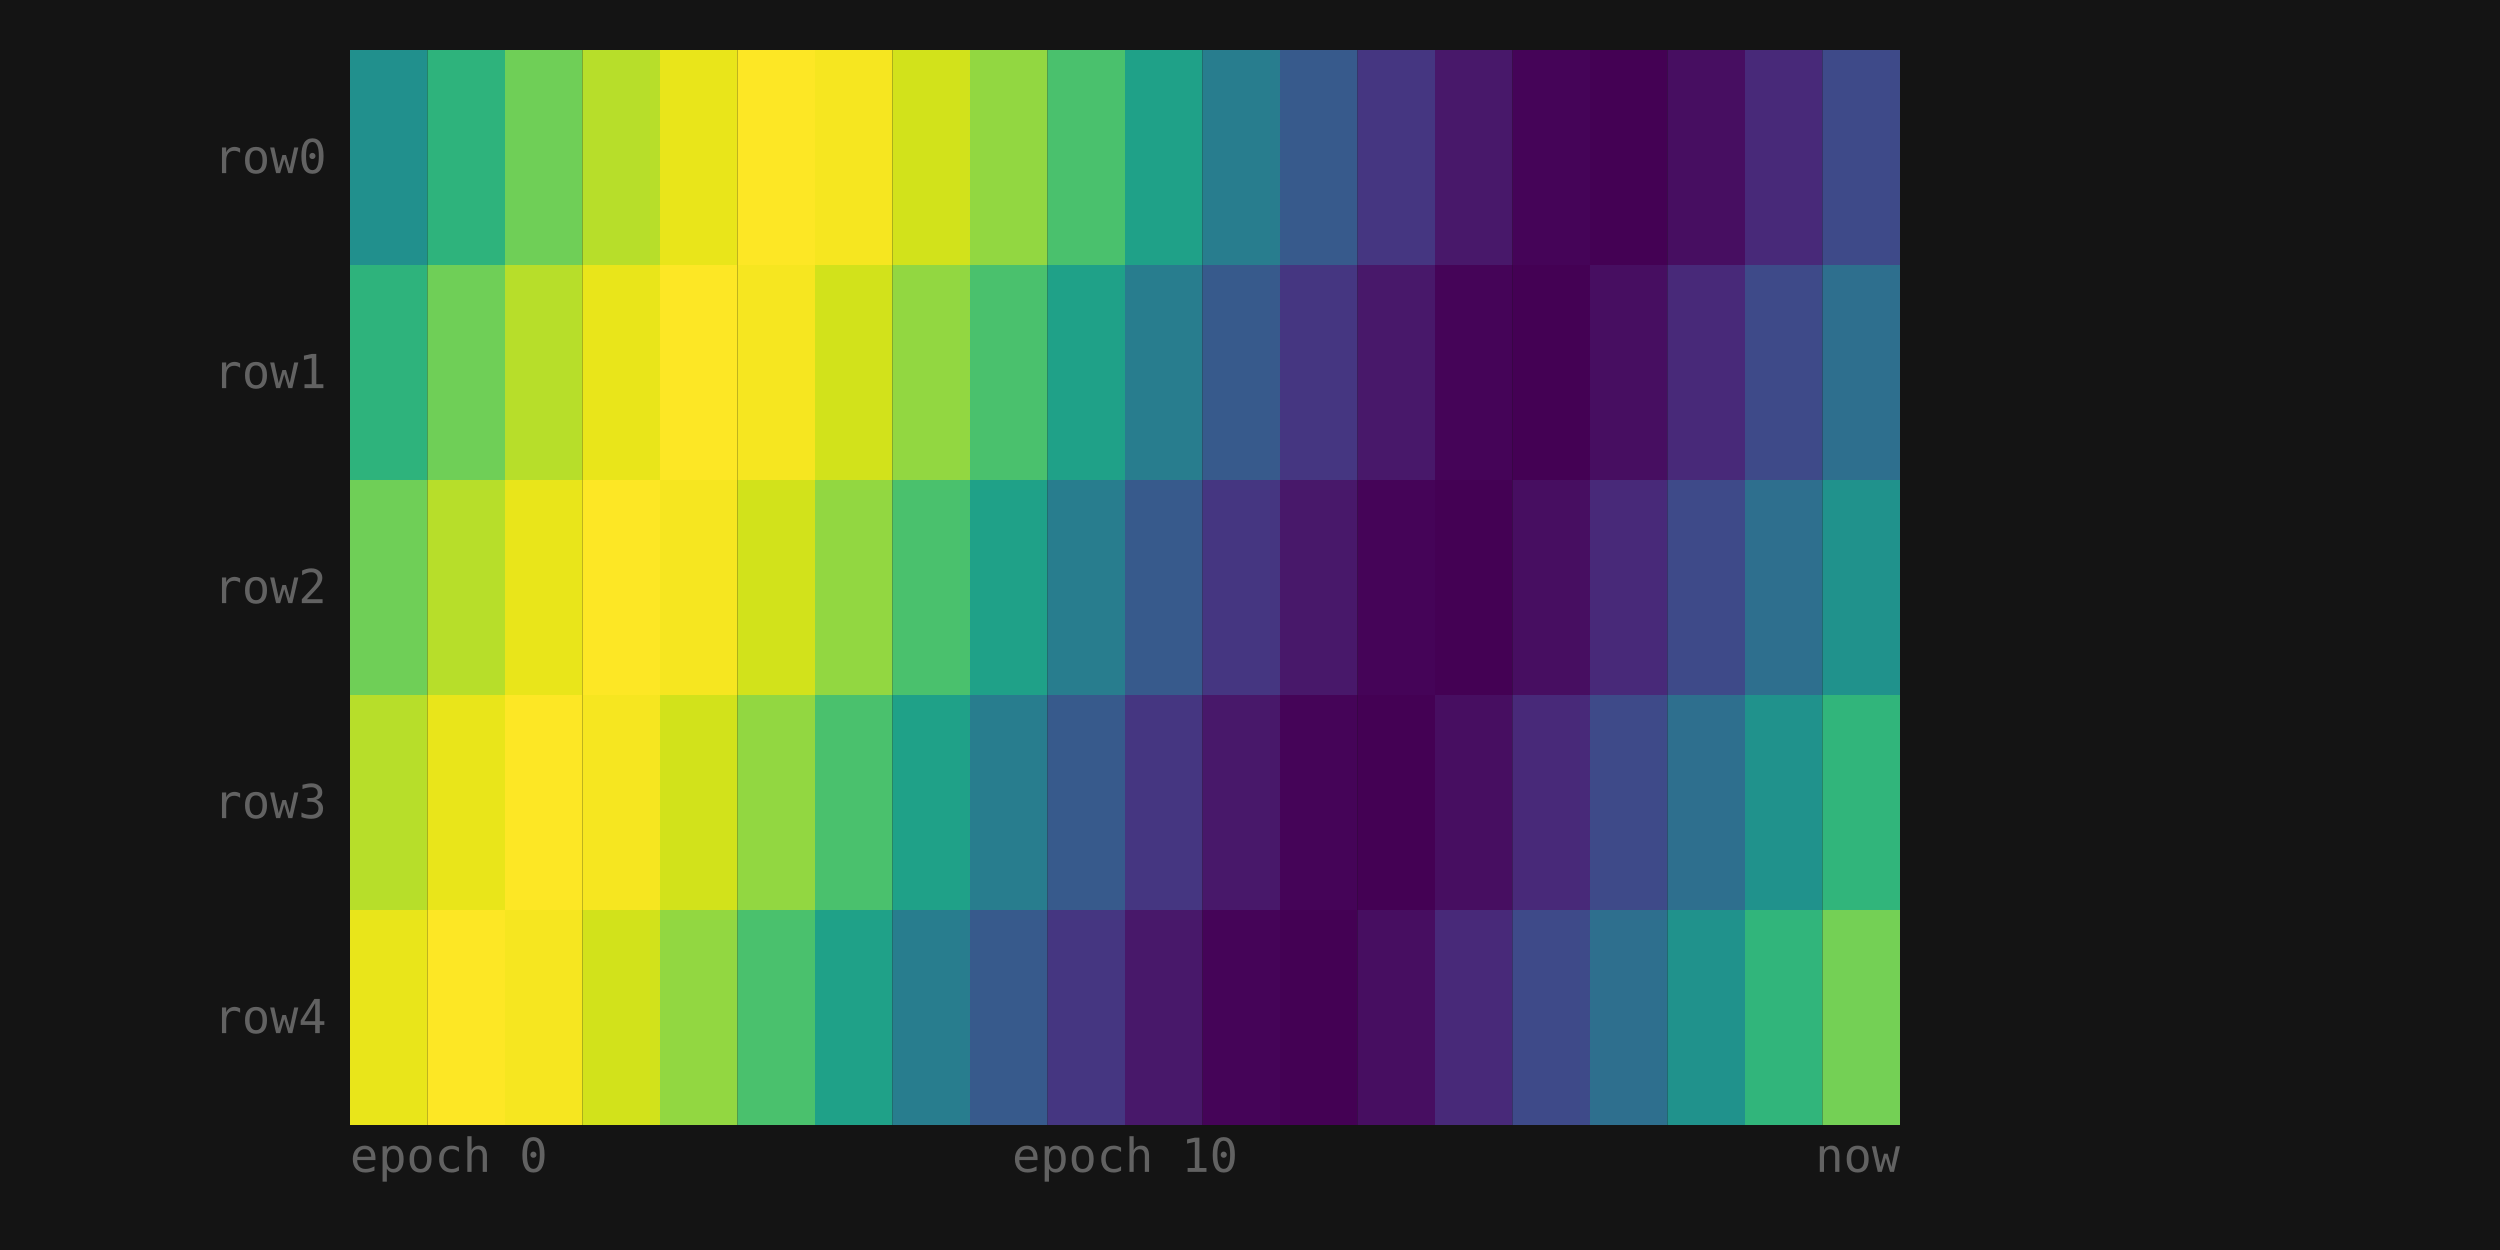
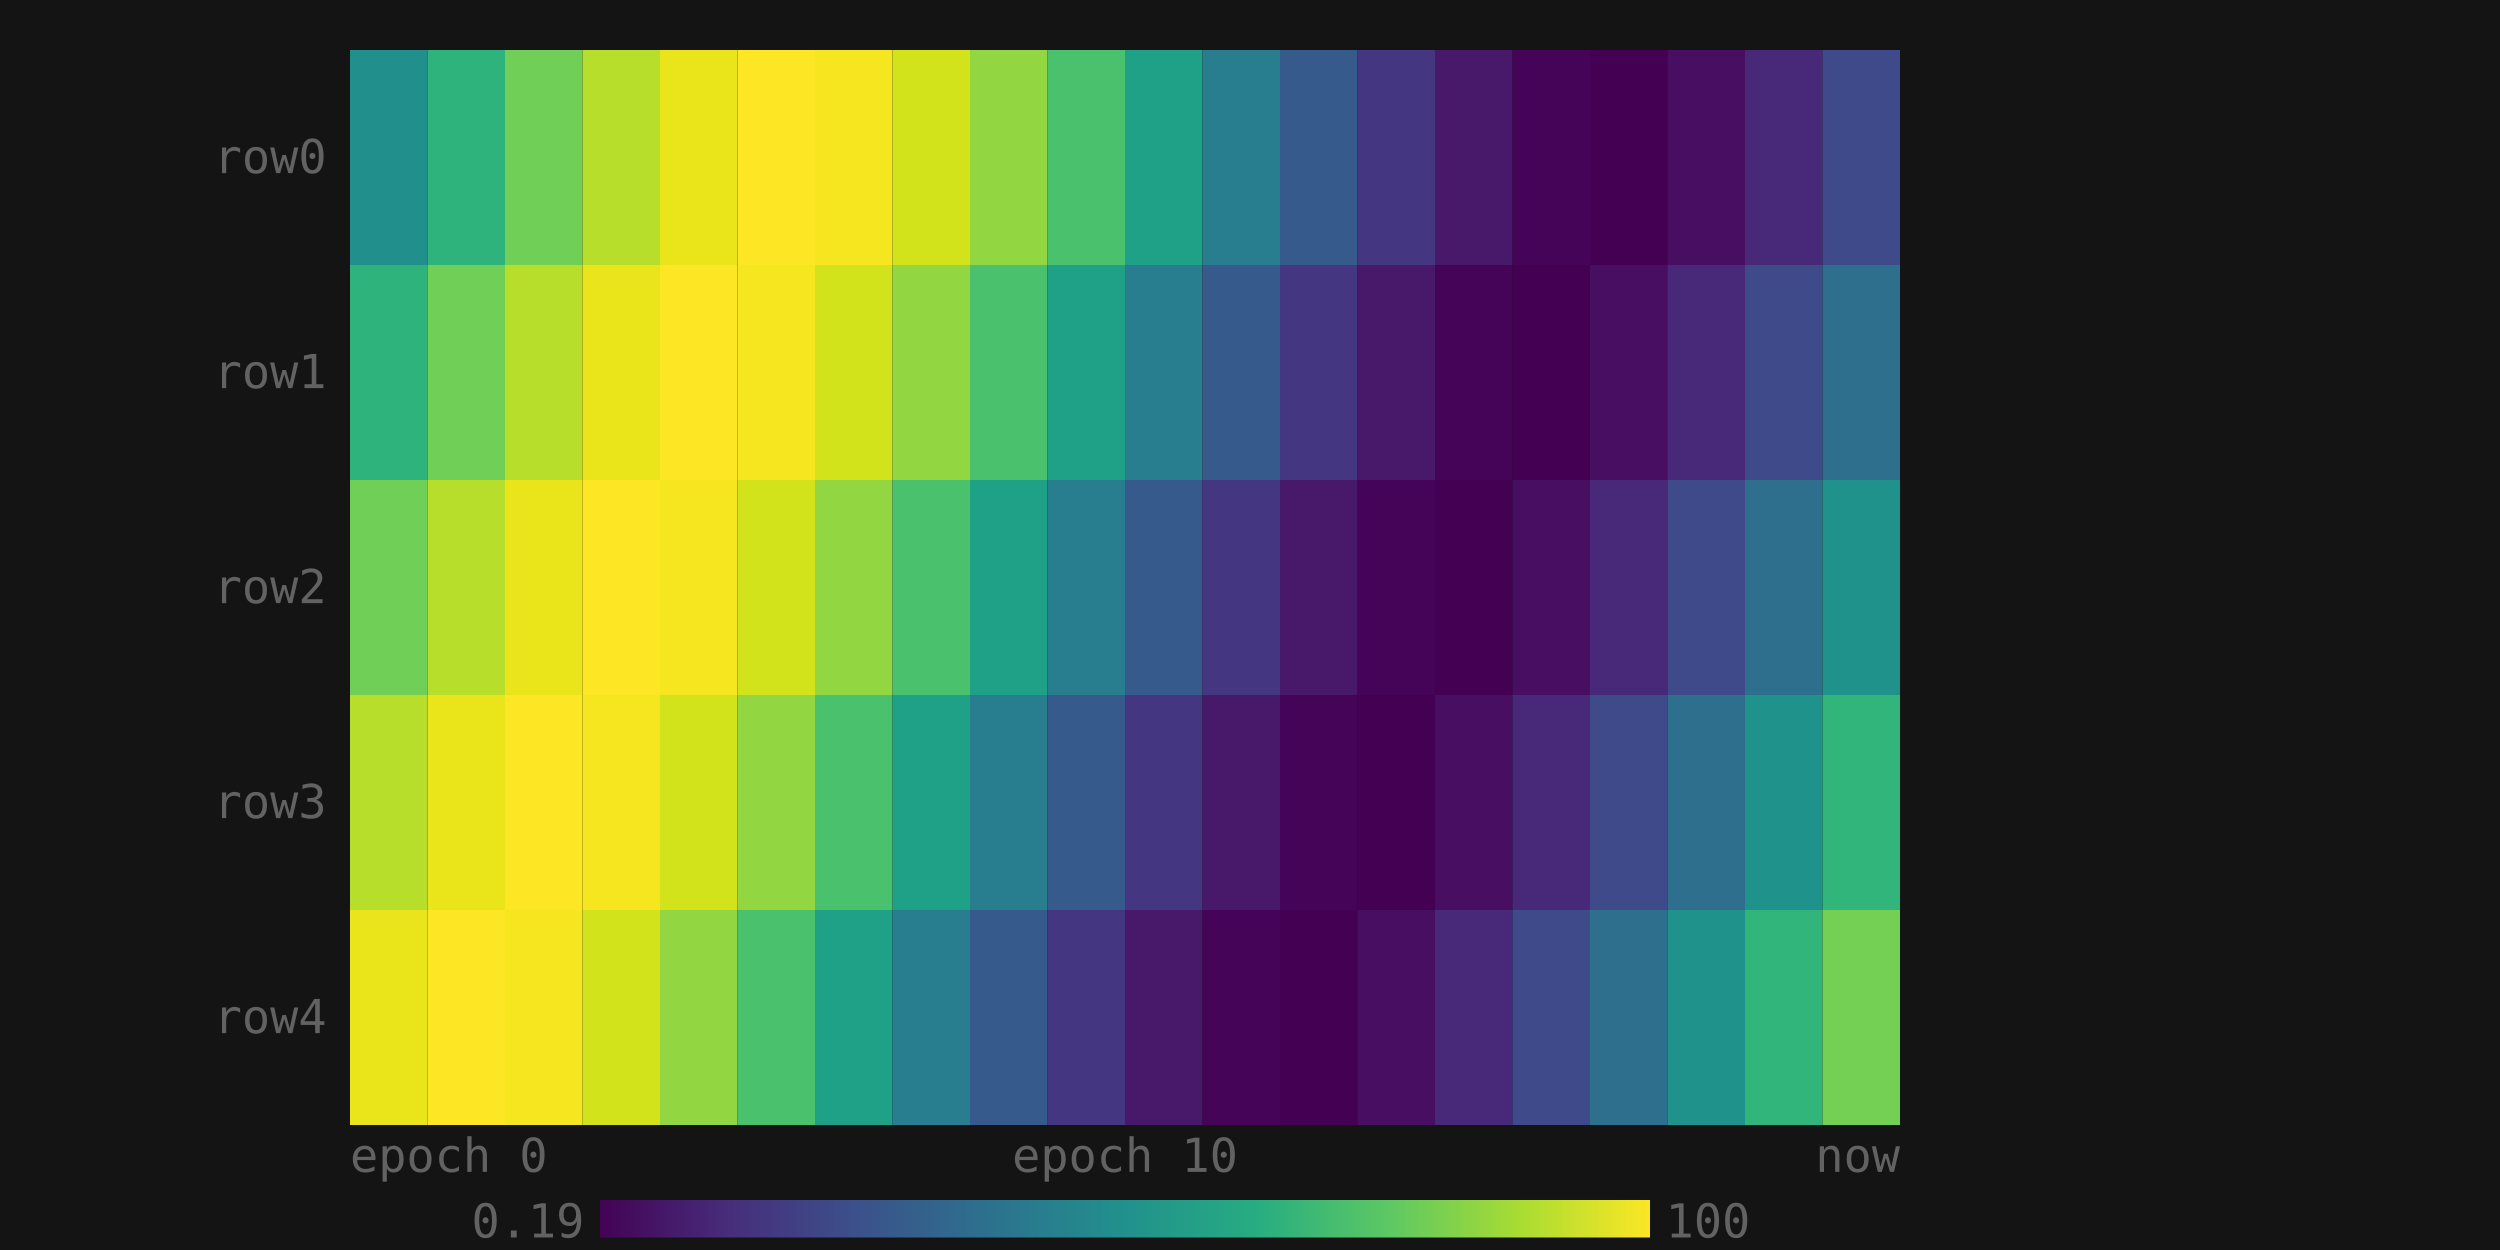
<svg xmlns="http://www.w3.org/2000/svg" viewBox="0 0 640 320" width="640" height="320">
  <rect width="100%" height="100%" fill="#141414" />
  <text x="89.6" y="300" text-anchor="start" font-size="12" font-family="monospace" fill="#626262">epoch 0</text>
  <text x="288" y="300" text-anchor="middle" font-size="12" font-family="monospace" fill="#626262">epoch 10</text>
  <text x="486.4" y="300" text-anchor="end" font-size="12" font-family="monospace" fill="#626262">now</text>
+   <text x="149.6" y="316.8" text-anchor="end" font-size="12" font-family="monospace" fill="#626262">0.19</text>
+   <defs>
+     <linearGradient id="rsvgb" x1="0" y1="0" x2="1" y2="0">
+       <stop offset="0" stop-color="#440154" />
+       <stop offset="0.125" stop-color="#472d7b" />
+       <stop offset="0.25" stop-color="#3b528b" />
+       <stop offset="0.375" stop-color="#2c728e" />
+       <stop offset="0.5" stop-color="#21918d" />
+       <stop offset="0.625" stop-color="#27ad81" />
+       <stop offset="0.75" stop-color="#5dc863" />
+       <stop offset="0.875" stop-color="#aadc32" />
+       <stop offset="1" stop-color="#fde725" />
+     </linearGradient>
+   </defs>
+   <rect x="153.6" y="307.2" width="268.8" height="9.6" fill="url(#rsvgb)" />
+   <text x="426.4" y="316.8" text-anchor="start" font-size="12" font-family="monospace" fill="#626262">100</text>
  <clipPath id="isvgb-0">
    <rect x="0" y="28.32" width="83.6" height="24" />
  </clipPath>
  <text x="83.6" y="44.32" text-anchor="end" clip-path="url(#isvgb-0)" font-size="12" font-family="monospace" fill="#626262">row0</text>
  <clipPath id="isvgb-1">
    <rect x="0" y="83.36" width="83.6" height="24" />
  </clipPath>
  <text x="83.6" y="99.36" text-anchor="end" clip-path="url(#isvgb-1)" font-size="12" font-family="monospace" fill="#626262">row1</text>
  <clipPath id="isvgb-2">
    <rect x="0" y="138.4" width="83.6" height="24" />
  </clipPath>
  <text x="83.6" y="154.4" text-anchor="end" clip-path="url(#isvgb-2)" font-size="12" font-family="monospace" fill="#626262">row2</text>
  <clipPath id="isvgb-3">
    <rect x="0" y="193.44" width="83.6" height="24" />
  </clipPath>
  <text x="83.6" y="209.44" text-anchor="end" clip-path="url(#isvgb-3)" font-size="12" font-family="monospace" fill="#626262">row3</text>
  <clipPath id="isvgb-4">
    <rect x="0" y="248.48" width="83.6" height="24" />
  </clipPath>
  <text x="83.6" y="264.48" text-anchor="end" clip-path="url(#isvgb-4)" font-size="12" font-family="monospace" fill="#626262">row4</text>
  <rect x="89.6" y="12.8" width="19.84" height="55.04" fill="#21908d" />
  <rect x="109.44" y="12.8" width="19.84" height="55.04" fill="#2eb37c" />
  <rect x="129.28" y="12.8" width="19.84" height="55.04" fill="#6fcf57" />
  <rect x="149.12" y="12.8" width="19.84" height="55.04" fill="#b7de2a" />
  <rect x="168.96" y="12.8" width="19.84" height="55.04" fill="#e9e51a" />
  <rect x="188.8" y="12.8" width="19.84" height="55.04" fill="#fde725" />
  <rect x="208.64" y="12.8" width="19.84" height="55.04" fill="#f6e620" />
  <rect x="228.48" y="12.8" width="19.84" height="55.04" fill="#d2e21b" />
  <rect x="248.32" y="12.8" width="19.84" height="55.04" fill="#92d741" />
  <rect x="268.16" y="12.8" width="19.84" height="55.04" fill="#4ac16d" />
  <rect x="288" y="12.8" width="19.84" height="55.04" fill="#1fa188" />
  <rect x="307.84" y="12.8" width="19.84" height="55.04" fill="#287d8e" />
  <rect x="327.68" y="12.8" width="19.84" height="55.04" fill="#375a8c" />
  <rect x="347.52" y="12.8" width="19.84" height="55.04" fill="#453681" />
  <rect x="367.36" y="12.8" width="19.84" height="55.04" fill="#48186a" />
  <rect x="387.2" y="12.8" width="19.84" height="55.04" fill="#450458" />
  <rect x="407.04" y="12.8" width="19.84" height="55.04" fill="#440154" />
  <rect x="426.88" y="12.8" width="19.84" height="55.04" fill="#470e61" />
  <rect x="446.72" y="12.8" width="19.84" height="55.04" fill="#482979" />
  <rect x="466.56" y="12.8" width="19.84" height="55.04" fill="#3e4a89" />
  <rect x="89.6" y="67.84" width="19.84" height="55.04" fill="#2eb37c" />
  <rect x="109.44" y="67.84" width="19.84" height="55.04" fill="#6fcf57" />
  <rect x="129.28" y="67.84" width="19.84" height="55.04" fill="#b7de2a" />
  <rect x="149.12" y="67.84" width="19.84" height="55.04" fill="#e9e51a" />
  <rect x="168.96" y="67.84" width="19.84" height="55.04" fill="#fde725" />
  <rect x="188.8" y="67.84" width="19.84" height="55.04" fill="#f6e620" />
  <rect x="208.64" y="67.84" width="19.84" height="55.04" fill="#d2e21b" />
  <rect x="228.48" y="67.84" width="19.84" height="55.04" fill="#92d741" />
  <rect x="248.32" y="67.84" width="19.84" height="55.04" fill="#4ac16d" />
  <rect x="268.16" y="67.84" width="19.84" height="55.04" fill="#1fa188" />
  <rect x="288" y="67.84" width="19.84" height="55.04" fill="#287d8e" />
  <rect x="307.84" y="67.84" width="19.84" height="55.04" fill="#375a8c" />
  <rect x="327.68" y="67.84" width="19.84" height="55.04" fill="#453681" />
  <rect x="347.52" y="67.84" width="19.84" height="55.04" fill="#48186a" />
  <rect x="367.36" y="67.84" width="19.84" height="55.04" fill="#450458" />
  <rect x="387.2" y="67.84" width="19.84" height="55.04" fill="#440154" />
  <rect x="407.04" y="67.84" width="19.84" height="55.04" fill="#470e61" />
  <rect x="426.88" y="67.84" width="19.84" height="55.04" fill="#482979" />
  <rect x="446.72" y="67.84" width="19.84" height="55.04" fill="#3e4a89" />
  <rect x="466.56" y="67.84" width="19.84" height="55.04" fill="#2e6f8e" />
  <rect x="89.6" y="122.88" width="19.84" height="55.04" fill="#6fcf57" />
  <rect x="109.44" y="122.88" width="19.84" height="55.04" fill="#b7de2a" />
  <rect x="129.28" y="122.88" width="19.84" height="55.04" fill="#e9e51a" />
  <rect x="149.12" y="122.88" width="19.84" height="55.04" fill="#fde725" />
  <rect x="168.96" y="122.88" width="19.84" height="55.04" fill="#f6e620" />
  <rect x="188.8" y="122.88" width="19.84" height="55.04" fill="#d2e21b" />
  <rect x="208.64" y="122.88" width="19.84" height="55.04" fill="#92d741" />
  <rect x="228.48" y="122.88" width="19.84" height="55.04" fill="#4ac16d" />
  <rect x="248.32" y="122.88" width="19.84" height="55.04" fill="#1fa188" />
  <rect x="268.16" y="122.88" width="19.84" height="55.04" fill="#287d8e" />
  <rect x="288" y="122.88" width="19.84" height="55.04" fill="#375a8c" />
  <rect x="307.84" y="122.88" width="19.84" height="55.04" fill="#453681" />
  <rect x="327.68" y="122.88" width="19.84" height="55.04" fill="#48186a" />
  <rect x="347.52" y="122.88" width="19.84" height="55.04" fill="#450458" />
  <rect x="367.36" y="122.88" width="19.84" height="55.04" fill="#440154" />
  <rect x="387.2" y="122.88" width="19.84" height="55.04" fill="#470e61" />
  <rect x="407.04" y="122.88" width="19.84" height="55.04" fill="#482979" />
  <rect x="426.88" y="122.88" width="19.84" height="55.04" fill="#3e4a89" />
  <rect x="446.72" y="122.88" width="19.84" height="55.04" fill="#2e6f8e" />
  <rect x="466.56" y="122.88" width="19.84" height="55.04" fill="#20928c" />
  <rect x="89.6" y="177.92" width="19.84" height="55.04" fill="#b7de2a" />
  <rect x="109.44" y="177.92" width="19.84" height="55.04" fill="#e9e51a" />
  <rect x="129.28" y="177.92" width="19.84" height="55.04" fill="#fde725" />
  <rect x="149.12" y="177.92" width="19.84" height="55.04" fill="#f6e620" />
  <rect x="168.96" y="177.92" width="19.84" height="55.04" fill="#d2e21b" />
  <rect x="188.8" y="177.92" width="19.84" height="55.04" fill="#92d741" />
  <rect x="208.64" y="177.92" width="19.84" height="55.04" fill="#4ac16d" />
  <rect x="228.48" y="177.92" width="19.84" height="55.04" fill="#1fa188" />
  <rect x="248.32" y="177.92" width="19.84" height="55.04" fill="#287d8e" />
  <rect x="268.16" y="177.92" width="19.84" height="55.04" fill="#375a8c" />
  <rect x="288" y="177.92" width="19.84" height="55.04" fill="#453681" />
  <rect x="307.84" y="177.92" width="19.84" height="55.04" fill="#48186a" />
  <rect x="327.68" y="177.92" width="19.84" height="55.04" fill="#450458" />
  <rect x="347.52" y="177.92" width="19.84" height="55.04" fill="#440154" />
  <rect x="367.36" y="177.92" width="19.84" height="55.04" fill="#470e61" />
  <rect x="387.2" y="177.92" width="19.84" height="55.04" fill="#482979" />
  <rect x="407.04" y="177.92" width="19.84" height="55.04" fill="#3e4a89" />
  <rect x="426.88" y="177.92" width="19.84" height="55.04" fill="#2e6f8e" />
  <rect x="446.72" y="177.92" width="19.84" height="55.04" fill="#20928c" />
  <rect x="466.56" y="177.92" width="19.84" height="55.04" fill="#31b57b" />
  <rect x="89.6" y="232.96" width="19.84" height="55.04" fill="#e9e51a" />
  <rect x="109.44" y="232.96" width="19.84" height="55.04" fill="#fde725" />
  <rect x="129.28" y="232.96" width="19.84" height="55.04" fill="#f6e620" />
  <rect x="149.12" y="232.96" width="19.84" height="55.04" fill="#d2e21b" />
  <rect x="168.96" y="232.96" width="19.84" height="55.04" fill="#92d741" />
  <rect x="188.8" y="232.96" width="19.84" height="55.04" fill="#4ac16d" />
  <rect x="208.64" y="232.96" width="19.84" height="55.04" fill="#1fa188" />
  <rect x="228.48" y="232.96" width="19.84" height="55.04" fill="#287d8e" />
  <rect x="248.32" y="232.96" width="19.84" height="55.04" fill="#375a8c" />
  <rect x="268.16" y="232.96" width="19.84" height="55.04" fill="#453681" />
  <rect x="288" y="232.96" width="19.84" height="55.04" fill="#48186a" />
  <rect x="307.84" y="232.96" width="19.84" height="55.04" fill="#450458" />
  <rect x="327.68" y="232.96" width="19.84" height="55.04" fill="#440154" />
  <rect x="347.52" y="232.96" width="19.84" height="55.04" fill="#470e61" />
  <rect x="367.36" y="232.96" width="19.84" height="55.04" fill="#482979" />
  <rect x="387.2" y="232.96" width="19.84" height="55.04" fill="#3e4a89" />
  <rect x="407.04" y="232.96" width="19.84" height="55.04" fill="#2e6f8e" />
  <rect x="426.88" y="232.96" width="19.84" height="55.04" fill="#20928c" />
  <rect x="446.72" y="232.96" width="19.84" height="55.04" fill="#31b57b" />
  <rect x="466.56" y="232.96" width="19.84" height="55.04" fill="#74d055" />
</svg>
